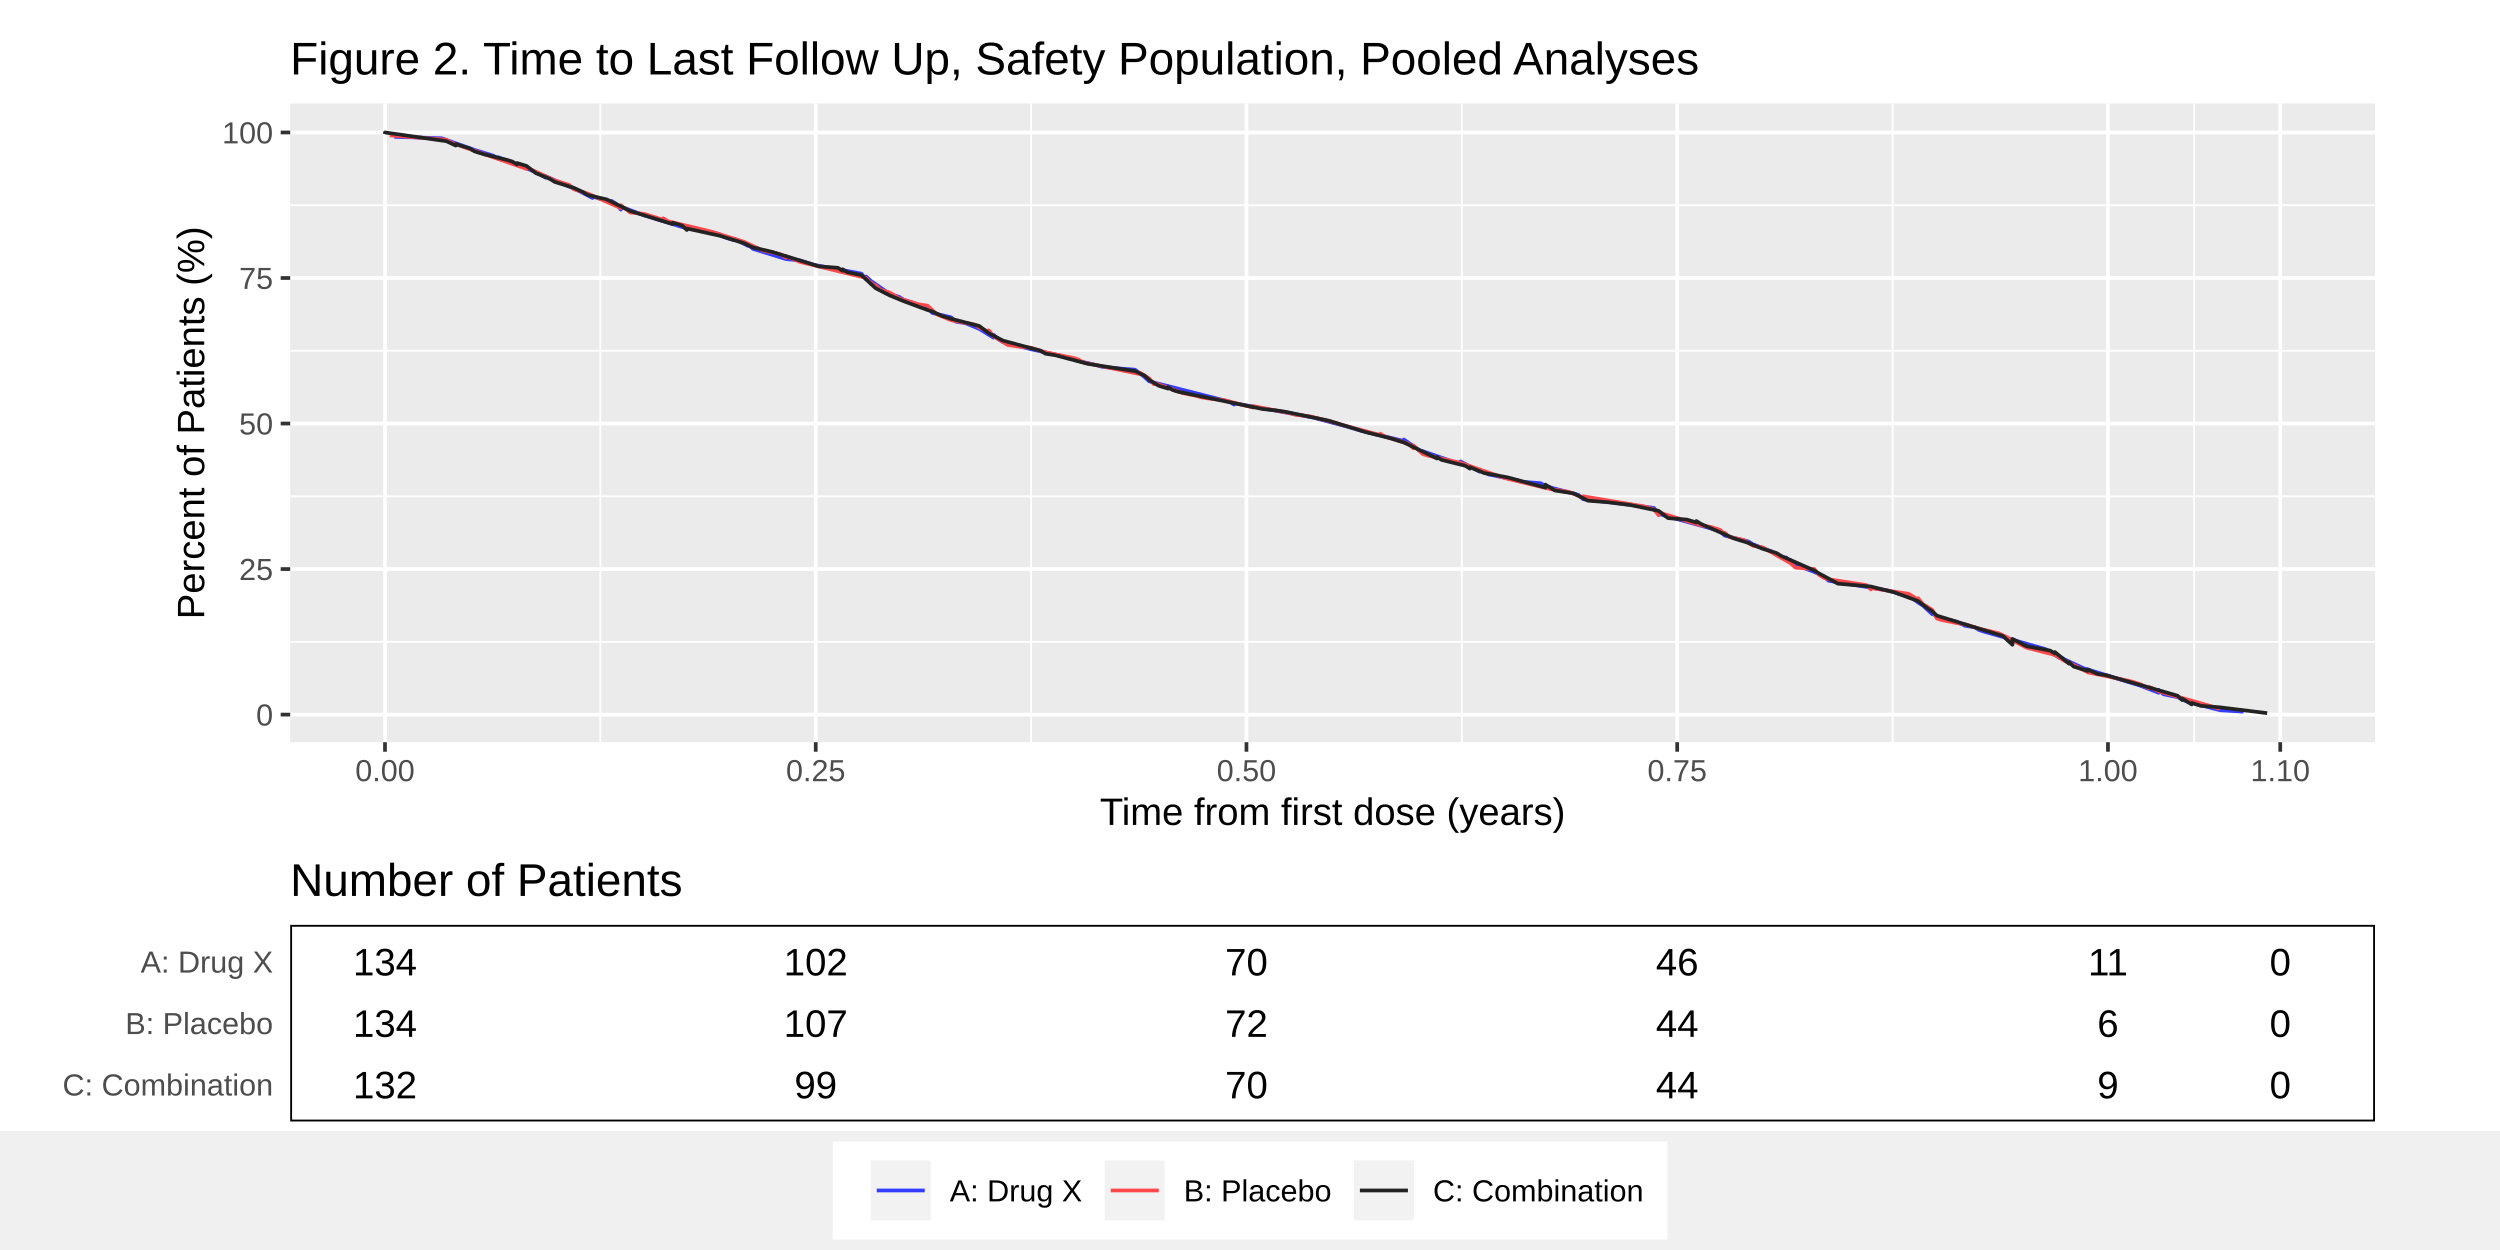
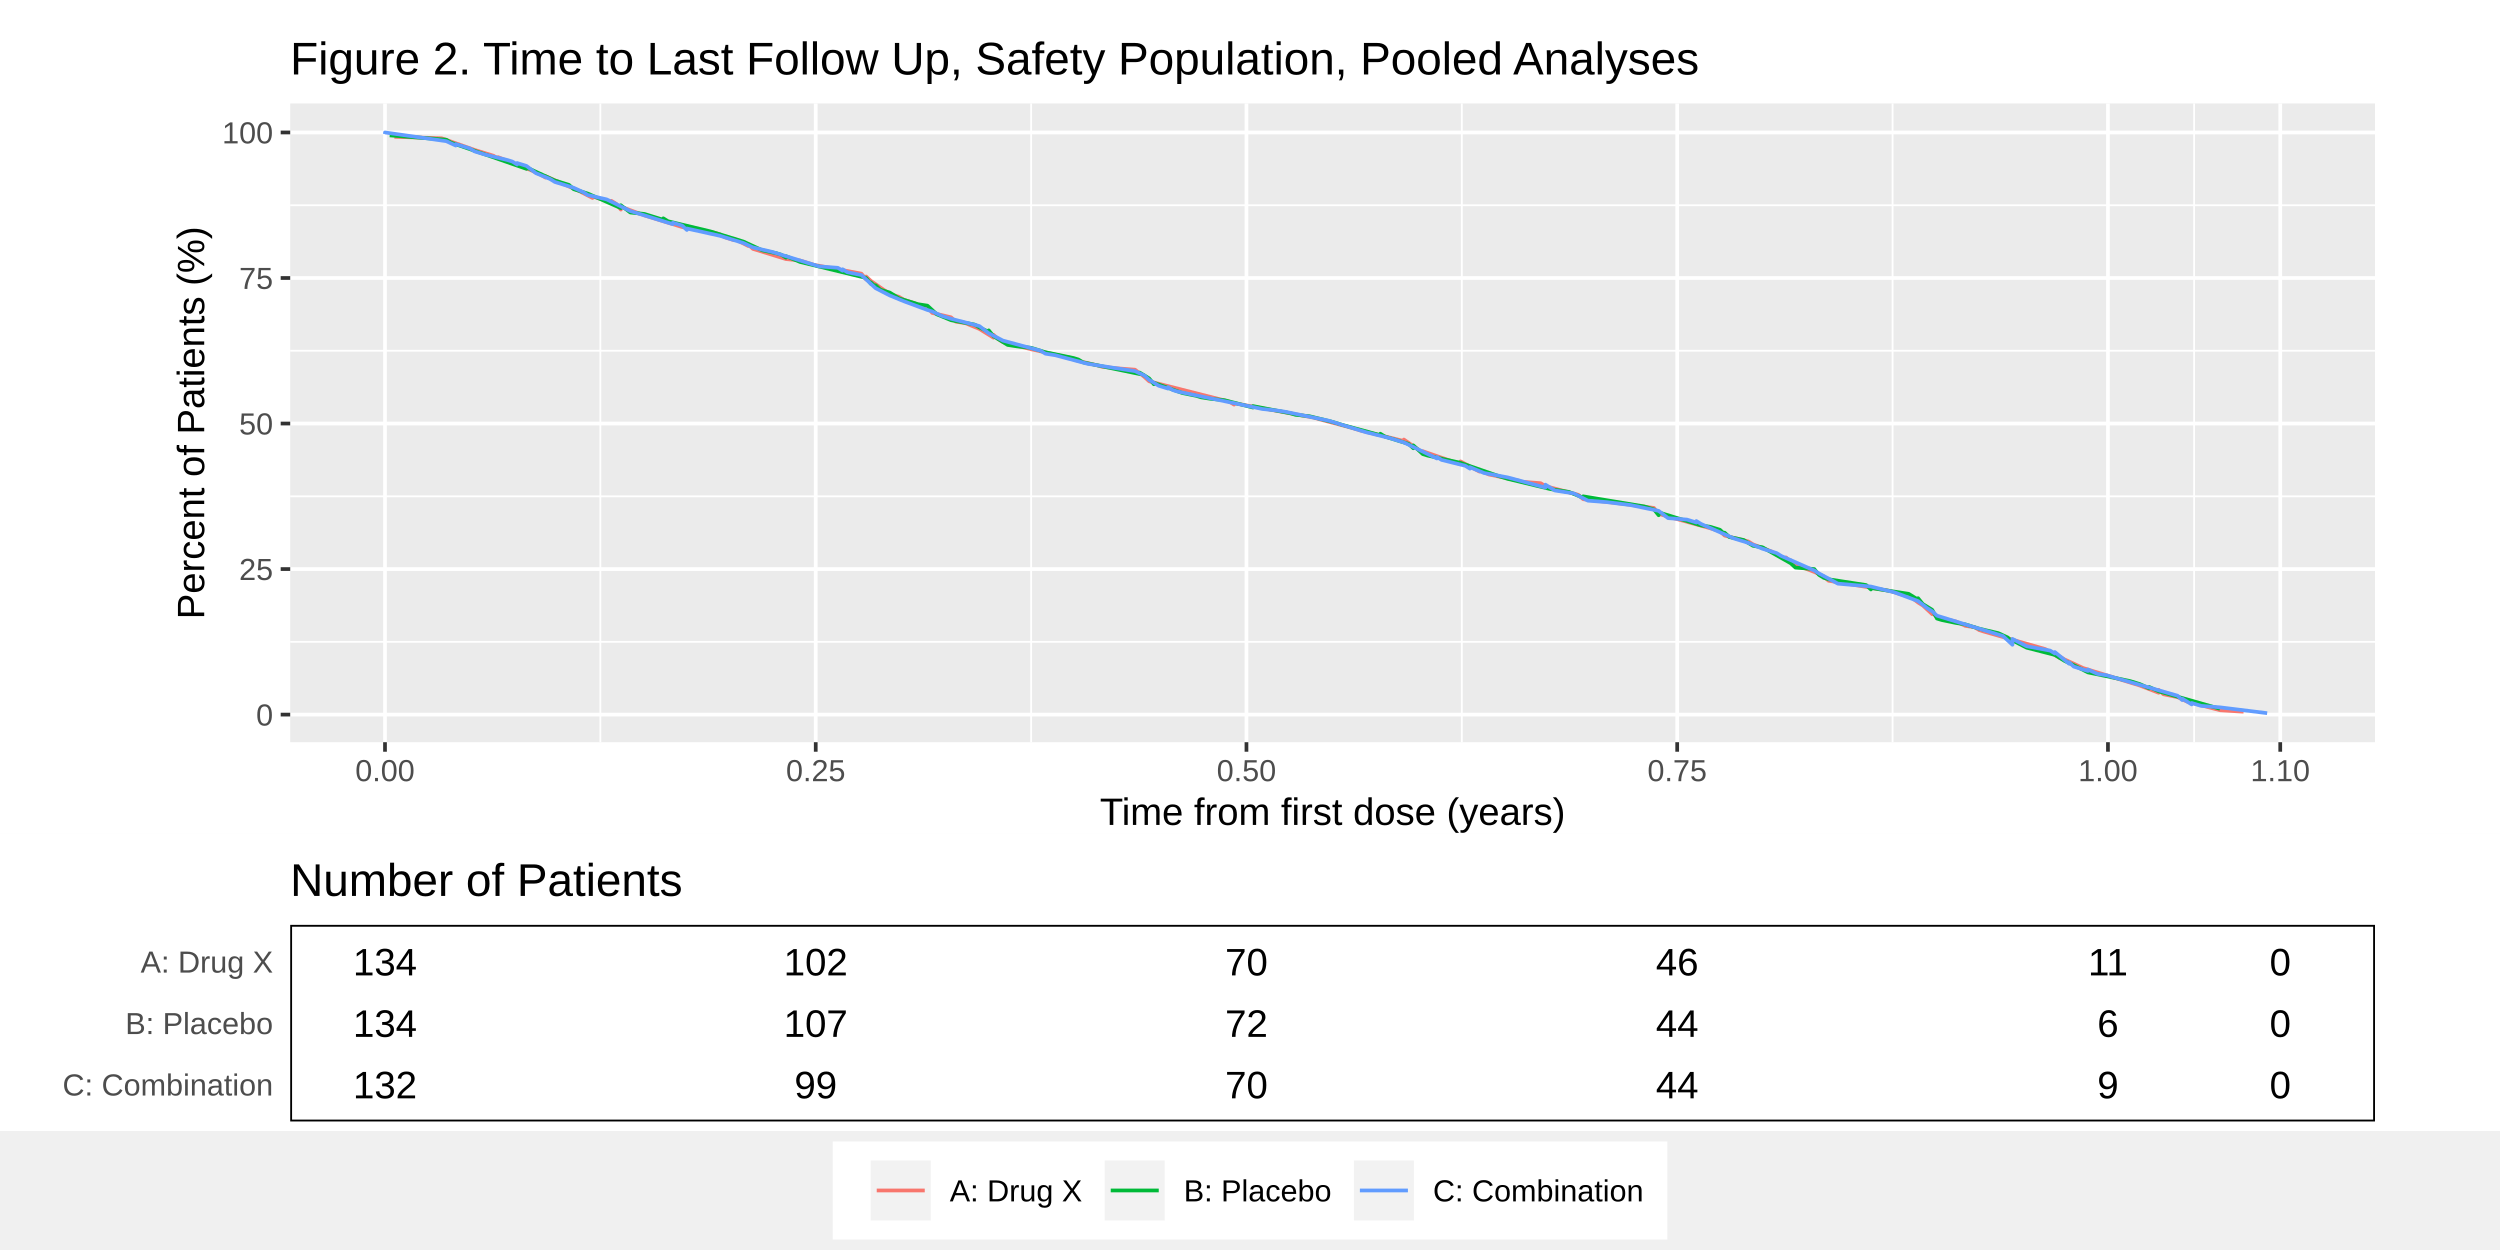
<svg xmlns="http://www.w3.org/2000/svg" class="svglite" width="720.00pt" height="360.00pt" viewBox="0 0 720.00 360.00">
  <defs>
    <style type="text/css">
    .svglite line, .svglite polyline, .svglite polygon, .svglite path, .svglite rect, .svglite circle {
      fill: none;
      stroke: #000000;
      stroke-linecap: round;
      stroke-linejoin: round;
      stroke-miterlimit: 10.00;
    }
    .svglite text {
      white-space: pre;
    }
  </style>
  </defs>
  <rect width="100%" height="100%" style="stroke: none; fill: none;" />
  <defs>
    <clipPath id="cpMC4wMHw3MjAuMDB8MC4wMHwzNjAuMDA=">
      <rect x="0.00" y="0.00" width="720.00" height="360.00" />
    </clipPath>
  </defs>
  <g clip-path="url(#cpMC4wMHw3MjAuMDB8MC4wMHwzNjAuMDA=)">
</g>
  <defs>
    <clipPath id="cpMC4wMHw3MjAuMDB8MC4wMHwyNDAuMDA=">
      <rect x="0.00" y="0.00" width="720.00" height="240.00" />
    </clipPath>
  </defs>
  <g clip-path="url(#cpMC4wMHw3MjAuMDB8MC4wMHwyNDAuMDA=)">
    <rect x="0.00" y="-0" width="720.00" height="240.00" style="stroke-width: 1.07; stroke: #FFFFFF; fill: #FFFFFF;" />
  </g>
  <g clip-path="url(#cpMC4wMHw3MjAuMDB8MC4wMHwzNjAuMDA=)">
</g>
  <defs>
    <clipPath id="cpODMuNTh8Njg0LjAwfDI5Ljc5fDIxMy43NQ==">
      <rect x="83.58" y="29.79" width="600.42" height="183.97" />
    </clipPath>
  </defs>
  <g clip-path="url(#cpODMuNTh8Njg0LjAwfDI5Ljc5fDIxMy43NQ==)">
    <rect x="83.58" y="29.79" width="600.42" height="183.97" style="stroke-width: 1.07; stroke: none; fill: #EBEBEB;" />
    <polyline points="83.58,184.85 684.00,184.85 " style="stroke-width: 0.53; stroke: #FFFFFF; stroke-linecap: butt;" />
    <polyline points="83.58,142.94 684.00,142.94 " style="stroke-width: 0.53; stroke: #FFFFFF; stroke-linecap: butt;" />
    <polyline points="83.58,101.02 684.00,101.02 " style="stroke-width: 0.53; stroke: #FFFFFF; stroke-linecap: butt;" />
    <polyline points="83.58,59.11 684.00,59.11 " style="stroke-width: 0.53; stroke: #FFFFFF; stroke-linecap: butt;" />
    <polyline points="172.90,213.75 172.90,29.79 " style="stroke-width: 0.53; stroke: #FFFFFF; stroke-linecap: butt;" />
    <polyline points="296.96,213.75 296.96,29.79 " style="stroke-width: 0.53; stroke: #FFFFFF; stroke-linecap: butt;" />
    <polyline points="421.01,213.75 421.01,29.79 " style="stroke-width: 0.53; stroke: #FFFFFF; stroke-linecap: butt;" />
    <polyline points="545.06,213.75 545.06,29.79 " style="stroke-width: 0.53; stroke: #FFFFFF; stroke-linecap: butt;" />
    <polyline points="631.90,213.75 631.90,29.79 " style="stroke-width: 0.53; stroke: #FFFFFF; stroke-linecap: butt;" />
    <polyline points="83.58,205.81 684.00,205.81 " style="stroke-width: 1.07; stroke: #FFFFFF; stroke-linecap: butt;" />
    <polyline points="83.58,163.89 684.00,163.89 " style="stroke-width: 1.07; stroke: #FFFFFF; stroke-linecap: butt;" />
    <polyline points="83.58,121.98 684.00,121.98 " style="stroke-width: 1.07; stroke: #FFFFFF; stroke-linecap: butt;" />
    <polyline points="83.58,80.06 684.00,80.06 " style="stroke-width: 1.07; stroke: #FFFFFF; stroke-linecap: butt;" />
    <polyline points="83.58,38.15 684.00,38.15 " style="stroke-width: 1.07; stroke: #FFFFFF; stroke-linecap: butt;" />
    <polyline points="110.88,213.75 110.88,29.79 " style="stroke-width: 1.07; stroke: #FFFFFF; stroke-linecap: butt;" />
    <polyline points="234.93,213.75 234.93,29.79 " style="stroke-width: 1.07; stroke: #FFFFFF; stroke-linecap: butt;" />
    <polyline points="358.98,213.75 358.98,29.79 " style="stroke-width: 1.07; stroke: #FFFFFF; stroke-linecap: butt;" />
    <polyline points="483.03,213.75 483.03,29.79 " style="stroke-width: 1.07; stroke: #FFFFFF; stroke-linecap: butt;" />
    <polyline points="607.09,213.75 607.09,29.79 " style="stroke-width: 1.07; stroke: #FFFFFF; stroke-linecap: butt;" />
    <polyline points="656.71,213.75 656.71,29.79 " style="stroke-width: 1.07; stroke: #FFFFFF; stroke-linecap: butt;" />
-     <polyline points="113.59,39.41 127.18,39.82 136.69,43.18 142.12,44.85 143.48,45.69 143.48,45.27 152.99,49.05 155.71,50.30 157.07,51.14 157.07,50.72 166.58,54.91 170.65,57.01 170.65,56.59 176.09,58.27 176.09,57.85 177.45,58.69 178.80,60.36 178.80,59.52 185.60,62.04 196.46,65.39 205.97,67.07 207.33,67.49 208.69,68.33 211.41,69.17 211.41,68.75 215.48,70.84 215.48,70.42 216.84,71.68 226.35,74.61 230.43,75.03 233.15,75.87 234.50,76.29 248.09,78.81 249.45,80.48 249.45,79.64 250.81,80.90 256.24,84.67 258.96,85.51 260.32,86.35 263.03,87.19 267.11,88.87 267.11,88.45 268.47,90.12 273.90,91.38 275.26,92.64 277.98,93.06 282.05,94.73 286.13,97.25 286.13,96.41 287.49,97.67 288.85,98.51 290.20,98.93 297.00,100.60 306.51,102.70 310.58,103.95 316.02,105.21 317.38,105.63 321.45,106.05 326.89,106.47 329.60,108.57 330.96,109.82 354.06,115.69 355.42,116.53 355.42,116.11 378.51,120.30 379.87,120.72 389.38,123.24 390.74,123.66 392.10,124.07 404.32,127.01 404.32,126.59 409.76,130.36 409.76,129.94 420.63,133.71 420.63,132.88 426.06,135.81 426.06,135.39 428.78,136.65 436.93,138.33 438.29,138.74 443.72,139.16 445.08,140.00 454.59,142.52 455.95,143.77 466.82,145.03 476.33,146.29 477.69,147.97 480.40,148.80 492.63,152.16 495.35,153.00 496.70,154.25 503.50,155.93 504.86,156.77 510.29,158.86 511.65,159.70 514.37,160.96 514.37,160.54 515.72,161.80 515.72,161.38 517.08,163.06 517.08,162.64 522.52,164.73 525.23,165.99 526.59,167.25 529.31,167.67 544.25,170.18 549.69,171.86 549.69,171.44 552.41,173.53 553.76,174.37 556.48,176.89 556.48,176.47 557.84,177.73 563.27,178.98 565.99,180.24 568.71,180.66 570.07,181.50 571.43,181.92 589.09,186.95 593.16,189.46 593.16,189.04 594.52,189.88 599.95,192.40 609.46,195.33 610.82,195.75 613.54,196.59 616.26,197.43 621.69,199.52 621.69,198.68 623.05,199.94 627.13,200.78 629.84,202.04 639.35,204.55 646.15,204.97 " style="stroke-width: 1.07; stroke: #343CFF; stroke-linecap: butt;" />
-     <polyline points="112.23,38.99 128.54,40.24 129.90,41.08 151.63,48.63 151.63,48.21 154.35,49.47 159.78,51.98 162.50,52.82 163.86,53.24 165.22,54.49 169.29,55.75 178.80,59.94 178.80,59.11 181.52,61.20 185.60,61.62 188.31,62.46 191.03,63.30 191.03,62.88 192.39,63.72 204.62,66.65 214.13,69.58 219.56,72.10 223.64,72.94 224.99,73.36 226.35,74.20 226.35,73.78 230.43,75.45 249.45,80.06 250.81,81.74 250.81,81.32 252.17,82.58 252.17,82.16 253.52,83.42 254.88,83.84 256.24,84.25 258.96,85.93 264.39,87.61 267.11,88.03 269.83,90.54 273.90,92.22 280.69,93.48 282.05,94.31 284.77,95.57 284.77,95.15 286.13,96.83 290.20,99.34 292.92,99.76 297.00,100.18 301.07,101.44 309.22,103.12 310.58,103.54 311.94,104.37 328.24,107.73 328.24,107.31 330.96,108.98 332.32,110.66 332.32,110.24 340.47,113.18 344.55,114.01 345.91,114.43 348.62,114.85 352.70,115.27 360.85,117.37 360.85,116.95 371.72,119.04 373.08,119.46 377.15,119.88 383.94,121.56 386.66,122.40 397.53,125.33 397.53,124.91 398.89,125.75 405.68,127.85 407.04,129.10 407.04,128.68 407.04,128.27 408.40,129.52 409.76,130.78 411.12,131.20 420.63,133.30 431.49,137.07 434.21,137.91 446.44,140.84 451.87,141.68 455.95,143.36 455.95,142.94 473.61,145.87 476.33,146.71 477.69,148.39 477.69,147.55 489.91,151.32 492.63,151.74 495.35,152.58 496.70,153.83 496.70,153.41 498.06,154.67 502.14,155.51 504.86,157.19 507.57,157.61 515.72,162.22 517.08,163.47 522.52,163.89 523.88,165.57 525.23,166.41 526.59,166.83 537.46,168.50 538.82,169.76 538.82,169.34 549.69,171.02 552.41,172.70 552.41,172.28 553.76,173.95 555.12,174.79 556.48,175.63 557.84,178.14 559.20,178.56 563.27,179.40 565.99,179.82 570.07,181.08 575.50,182.34 578.22,183.59 579.58,184.85 579.58,184.43 583.65,186.53 591.80,188.62 594.52,190.30 597.24,191.56 601.31,193.65 613.54,196.17 616.26,197.01 618.97,198.26 618.97,197.85 621.69,199.10 639.35,204.13 " style="stroke-width: 1.07; stroke: #FF484B; stroke-linecap: butt;" />
-     <polyline points="110.88,38.57 110.88,38.15 128.54,40.66 131.25,41.92 131.25,41.50 133.97,42.34 135.33,42.76 136.69,43.60 138.05,44.02 139.41,44.44 146.20,46.11 147.56,46.53 148.92,47.37 148.92,46.95 151.63,47.79 154.35,49.88 158.43,51.56 159.78,52.40 163.86,53.66 165.22,54.08 167.94,55.33 169.29,56.17 174.73,57.43 181.52,60.78 193.75,64.55 193.75,64.14 196.46,64.97 197.82,66.23 197.82,65.81 207.33,67.91 214.13,70.00 216.84,71.26 222.28,72.52 235.86,76.71 241.30,77.13 242.66,77.97 242.66,77.55 244.01,78.39 248.09,79.22 252.17,83.00 256.24,85.09 260.32,86.77 267.11,89.28 268.47,89.70 271.19,90.96 273.90,91.80 282.05,93.90 284.77,95.99 288.85,98.09 299.71,101.02 301.07,101.86 303.79,102.28 313.30,104.79 326.89,106.89 329.60,108.15 330.96,109.40 333.68,111.08 336.40,111.92 336.40,111.50 337.75,112.34 339.11,112.76 343.19,113.60 363.57,117.79 367.64,118.21 370.36,118.63 382.59,121.14 385.30,121.98 388.02,122.82 393.45,124.49 400.25,126.17 404.32,127.43 413.83,132.04 413.83,131.62 415.19,132.46 421.98,134.13 423.34,134.97 423.34,134.55 427.42,136.23 434.21,137.49 445.08,140.42 445.08,139.58 447.80,141.26 453.23,142.10 457.31,144.19 462.74,144.61 469.53,145.45 477.69,147.13 480.40,149.22 485.84,149.64 488.55,150.48 488.55,150.06 489.91,150.90 499.42,155.09 503.50,156.35 507.57,158.03 508.93,158.44 511.65,159.28 513.01,160.12 522.52,164.31 523.88,165.15 529.31,168.09 538.82,168.92 545.61,170.60 552.41,173.12 555.12,175.21 556.48,176.05 557.84,177.31 575.50,182.76 576.86,183.17 579.58,185.69 579.58,185.27 579.58,184.01 583.65,186.11 590.44,187.37 591.80,188.20 591.80,187.79 595.88,191.14 595.88,190.72 597.24,191.98 601.31,193.23 601.31,192.82 604.03,194.07 606.75,194.49 608.11,194.91 627.13,200.36 628.48,201.62 628.48,201.20 631.20,202.87 631.20,202.46 633.92,203.29 639.35,203.71 652.94,205.39 " style="stroke-width: 1.07; stroke: #232323; stroke-linecap: butt;" />
+     <polyline points="113.59,39.41 127.18,39.82 136.69,43.18 142.12,44.85 143.48,45.69 143.48,45.27 152.99,49.05 155.71,50.30 157.07,51.14 157.07,50.72 166.58,54.91 170.65,57.01 170.65,56.59 176.09,58.27 176.09,57.85 177.45,58.69 178.80,60.36 178.80,59.52 185.60,62.04 196.46,65.39 205.97,67.07 207.33,67.49 208.69,68.33 211.41,69.17 211.41,68.75 215.48,70.84 215.48,70.42 216.84,71.68 226.35,74.61 230.43,75.03 233.15,75.87 234.50,76.29 248.09,78.81 249.45,80.48 249.45,79.64 250.81,80.90 256.24,84.67 258.96,85.51 260.32,86.35 263.03,87.19 267.11,88.87 267.11,88.45 268.47,90.12 273.90,91.38 275.26,92.64 277.98,93.06 282.05,94.73 286.13,97.25 286.13,96.41 287.49,97.67 288.85,98.51 290.20,98.93 297.00,100.60 306.51,102.70 310.58,103.95 316.02,105.21 317.38,105.63 321.45,106.05 326.89,106.47 329.60,108.57 330.96,109.82 354.06,115.69 355.42,116.53 355.42,116.11 378.51,120.30 379.87,120.72 389.38,123.24 390.74,123.66 392.10,124.07 404.32,127.01 404.32,126.59 409.76,130.36 409.76,129.94 420.63,133.71 420.63,132.88 426.06,135.81 426.06,135.39 428.78,136.65 436.93,138.33 438.29,138.74 443.72,139.16 445.08,140.00 454.59,142.52 455.95,143.77 466.82,145.03 476.33,146.29 477.69,147.97 480.40,148.80 492.63,152.16 495.35,153.00 496.70,154.25 503.50,155.93 504.86,156.77 510.29,158.86 511.65,159.70 514.37,160.96 514.37,160.54 515.72,161.80 515.72,161.38 517.08,163.06 517.08,162.64 522.52,164.73 525.23,165.99 526.59,167.25 529.31,167.67 544.25,170.18 549.69,171.86 549.69,171.44 552.41,173.53 553.76,174.37 556.48,176.89 556.48,176.47 557.84,177.73 563.27,178.98 565.99,180.24 568.71,180.66 570.07,181.50 571.43,181.92 589.09,186.95 593.16,189.46 593.16,189.04 594.52,189.88 599.95,192.40 609.46,195.33 610.82,195.75 613.54,196.59 616.26,197.43 621.69,199.52 621.69,198.68 623.05,199.94 627.13,200.78 629.84,202.04 639.35,204.55 646.15,204.97 " style="stroke-width: 1.07; stroke: #F8766D; stroke-linecap: butt;" />
+     <polyline points="112.23,38.99 128.54,40.24 129.90,41.08 151.63,48.63 151.63,48.21 154.35,49.47 159.78,51.98 162.50,52.82 163.86,53.24 165.22,54.49 169.29,55.75 178.80,59.94 178.80,59.11 181.52,61.20 185.60,61.62 188.31,62.46 191.03,63.30 191.03,62.88 192.39,63.72 204.62,66.65 214.13,69.58 219.56,72.10 223.64,72.94 224.99,73.36 226.35,74.20 226.35,73.78 230.43,75.45 249.45,80.06 250.81,81.74 250.81,81.32 252.17,82.58 252.17,82.16 253.52,83.42 254.88,83.84 256.24,84.25 258.96,85.93 264.39,87.61 267.11,88.03 269.83,90.54 273.90,92.22 280.69,93.48 282.05,94.31 284.77,95.57 284.77,95.15 286.13,96.83 290.20,99.34 292.92,99.76 297.00,100.18 301.07,101.44 309.22,103.12 310.58,103.54 311.94,104.37 328.24,107.73 328.24,107.31 330.96,108.98 332.32,110.66 332.32,110.24 340.47,113.18 344.55,114.01 345.91,114.43 348.62,114.85 352.70,115.27 360.85,117.37 360.85,116.95 371.72,119.04 373.08,119.46 377.15,119.88 383.94,121.56 386.66,122.40 397.53,125.33 397.53,124.91 398.89,125.75 405.68,127.85 407.04,129.10 407.04,128.68 407.04,128.27 408.40,129.52 409.76,130.78 411.12,131.20 420.63,133.30 431.49,137.07 434.21,137.91 446.44,140.84 451.87,141.68 455.95,143.36 455.95,142.94 473.61,145.87 476.33,146.71 477.69,148.39 477.69,147.55 489.91,151.32 492.63,151.74 495.35,152.58 496.70,153.83 496.70,153.41 498.06,154.67 502.14,155.51 504.86,157.19 507.57,157.61 515.72,162.22 517.08,163.47 522.52,163.89 523.88,165.57 525.23,166.41 526.59,166.83 537.46,168.50 538.82,169.76 538.82,169.34 549.69,171.02 552.41,172.70 552.41,172.28 553.76,173.95 555.12,174.79 556.48,175.63 557.84,178.14 559.20,178.56 563.27,179.40 565.99,179.82 570.07,181.08 575.50,182.34 578.22,183.59 579.58,184.85 579.58,184.43 583.65,186.53 591.80,188.62 594.52,190.30 597.24,191.56 601.31,193.65 613.54,196.17 616.26,197.01 618.97,198.26 618.97,197.85 621.69,199.10 639.35,204.13 " style="stroke-width: 1.07; stroke: #00BA38; stroke-linecap: butt;" />
+     <polyline points="110.88,38.57 110.88,38.15 128.54,40.66 131.25,41.92 131.25,41.50 133.97,42.34 135.33,42.76 136.69,43.60 138.05,44.02 139.41,44.44 146.20,46.11 147.56,46.53 148.92,47.37 148.92,46.95 151.63,47.79 154.35,49.88 158.43,51.56 159.78,52.40 163.86,53.66 165.22,54.08 167.94,55.33 169.29,56.17 174.73,57.43 181.52,60.78 193.75,64.55 193.75,64.14 196.46,64.97 197.82,66.23 197.82,65.81 207.33,67.91 214.13,70.00 216.84,71.26 222.28,72.52 235.86,76.71 241.30,77.13 242.66,77.97 242.66,77.55 244.01,78.39 248.09,79.22 252.17,83.00 256.24,85.09 260.32,86.77 267.11,89.28 268.47,89.70 271.19,90.96 273.90,91.80 282.05,93.90 284.77,95.99 288.85,98.09 299.71,101.02 301.07,101.86 303.79,102.28 313.30,104.79 326.89,106.89 329.60,108.15 330.96,109.40 333.68,111.08 336.40,111.92 336.40,111.50 337.75,112.34 339.11,112.76 343.19,113.60 363.57,117.79 367.64,118.21 370.36,118.63 382.59,121.14 385.30,121.98 388.02,122.82 393.45,124.49 400.25,126.17 404.32,127.43 413.83,132.04 413.83,131.62 415.19,132.46 421.98,134.13 423.34,134.97 423.34,134.55 427.42,136.23 434.21,137.49 445.08,140.42 445.08,139.58 447.80,141.26 453.23,142.10 457.31,144.19 462.74,144.61 469.53,145.45 477.69,147.13 480.40,149.22 485.84,149.64 488.55,150.48 488.55,150.06 489.91,150.90 499.42,155.09 503.50,156.35 507.57,158.03 508.93,158.44 511.65,159.28 513.01,160.12 522.52,164.31 523.88,165.15 529.31,168.09 538.82,168.92 545.61,170.60 552.41,173.12 555.12,175.21 556.48,176.05 557.84,177.31 575.50,182.76 576.86,183.17 579.58,185.69 579.58,185.27 579.58,184.01 583.65,186.11 590.44,187.37 591.80,188.20 591.80,187.79 595.88,191.14 595.88,190.72 597.24,191.98 601.31,193.23 601.31,192.82 604.03,194.07 606.75,194.49 608.11,194.91 627.13,200.36 628.48,201.62 628.48,201.20 631.20,202.87 631.20,202.46 633.92,203.29 639.35,203.71 652.94,205.39 " style="stroke-width: 1.07; stroke: #619CFF; stroke-linecap: butt;" />
  </g>
  <g clip-path="url(#cpMC4wMHw3MjAuMDB8MC4wMHwzNjAuMDA=)">
    <text x="78.65" y="208.96" text-anchor="end" style="font-size: 8.80px;fill: #4D4D4D; font-family: &quot;Arial&quot;;" textLength="4.90px" lengthAdjust="spacingAndGlyphs">0</text>
    <text x="78.65" y="167.04" text-anchor="end" style="font-size: 8.80px;fill: #4D4D4D; font-family: &quot;Arial&quot;;" textLength="9.79px" lengthAdjust="spacingAndGlyphs">25</text>
    <text x="78.65" y="125.13" text-anchor="end" style="font-size: 8.80px;fill: #4D4D4D; font-family: &quot;Arial&quot;;" textLength="9.79px" lengthAdjust="spacingAndGlyphs">50</text>
    <text x="78.65" y="83.21" text-anchor="end" style="font-size: 8.80px;fill: #4D4D4D; font-family: &quot;Arial&quot;;" textLength="9.79px" lengthAdjust="spacingAndGlyphs">75</text>
    <text x="78.65" y="41.30" text-anchor="end" style="font-size: 8.80px;fill: #4D4D4D; font-family: &quot;Arial&quot;;" textLength="14.69px" lengthAdjust="spacingAndGlyphs">100</text>
    <polyline points="80.84,205.81 83.58,205.81 " style="stroke-width: 1.07; stroke: #333333; stroke-linecap: butt;" />
    <polyline points="80.84,163.89 83.58,163.89 " style="stroke-width: 1.07; stroke: #333333; stroke-linecap: butt;" />
    <polyline points="80.84,121.98 83.58,121.98 " style="stroke-width: 1.07; stroke: #333333; stroke-linecap: butt;" />
    <polyline points="80.84,80.06 83.58,80.06 " style="stroke-width: 1.07; stroke: #333333; stroke-linecap: butt;" />
    <polyline points="80.84,38.15 83.58,38.15 " style="stroke-width: 1.07; stroke: #333333; stroke-linecap: butt;" />
    <polyline points="110.88,216.49 110.88,213.75 " style="stroke-width: 1.07; stroke: #333333; stroke-linecap: butt;" />
    <polyline points="234.93,216.49 234.93,213.75 " style="stroke-width: 1.07; stroke: #333333; stroke-linecap: butt;" />
    <polyline points="358.98,216.49 358.98,213.75 " style="stroke-width: 1.07; stroke: #333333; stroke-linecap: butt;" />
    <polyline points="483.03,216.49 483.03,213.75 " style="stroke-width: 1.07; stroke: #333333; stroke-linecap: butt;" />
    <polyline points="607.09,216.49 607.09,213.75 " style="stroke-width: 1.07; stroke: #333333; stroke-linecap: butt;" />
    <polyline points="656.71,216.49 656.71,213.75 " style="stroke-width: 1.07; stroke: #333333; stroke-linecap: butt;" />
    <text x="110.88" y="224.98" text-anchor="middle" style="font-size: 8.80px;fill: #4D4D4D; font-family: &quot;Arial&quot;;" textLength="17.14px" lengthAdjust="spacingAndGlyphs">0.00</text>
    <text x="234.93" y="224.98" text-anchor="middle" style="font-size: 8.80px;fill: #4D4D4D; font-family: &quot;Arial&quot;;" textLength="17.14px" lengthAdjust="spacingAndGlyphs">0.25</text>
    <text x="358.98" y="224.98" text-anchor="middle" style="font-size: 8.80px;fill: #4D4D4D; font-family: &quot;Arial&quot;;" textLength="17.14px" lengthAdjust="spacingAndGlyphs">0.50</text>
    <text x="483.03" y="224.98" text-anchor="middle" style="font-size: 8.80px;fill: #4D4D4D; font-family: &quot;Arial&quot;;" textLength="17.14px" lengthAdjust="spacingAndGlyphs">0.75</text>
    <text x="607.09" y="224.98" text-anchor="middle" style="font-size: 8.80px;fill: #4D4D4D; font-family: &quot;Arial&quot;;" textLength="17.14px" lengthAdjust="spacingAndGlyphs">1.00</text>
    <text x="656.71" y="224.98" text-anchor="middle" style="font-size: 8.80px;fill: #4D4D4D; font-family: &quot;Arial&quot;;" textLength="17.14px" lengthAdjust="spacingAndGlyphs">1.10</text>
    <text x="383.79" y="237.58" text-anchor="middle" style="font-size: 11.00px; font-family: &quot;Arial&quot;;" textLength="134.11px" lengthAdjust="spacingAndGlyphs">Time from first dose (years)</text>
    <text transform="translate(58.81,121.77) rotate(-90)" text-anchor="middle" style="font-size: 11.00px; font-family: &quot;Arial&quot;;" textLength="113.16px" lengthAdjust="spacingAndGlyphs">Percent of Patients (%)</text>
    <text x="83.58" y="21.45" style="font-size: 13.20px; font-family: &quot;Arial&quot;;" textLength="405.48px" lengthAdjust="spacingAndGlyphs">Figure 2. Time to Last Follow Up, Safety Population, Pooled Analyses</text>
  </g>
  <defs>
    <clipPath id="cpMC4wMHw3MjAuMDB8MjQwLjAwfDMyNS43MQ==">
      <rect x="0.00" y="240.00" width="720.00" height="85.71" />
    </clipPath>
  </defs>
  <g clip-path="url(#cpMC4wMHw3MjAuMDB8MjQwLjAwfDMyNS43MQ==)">
    <rect x="0.00" y="240.00" width="720.00" height="85.71" style="stroke-width: 1.07; stroke: #FFFFFF; fill: #FFFFFF;" />
  </g>
  <g clip-path="url(#cpMC4wMHw3MjAuMDB8MC4wMHwzNjAuMDA=)">
</g>
  <defs>
    <clipPath id="cpODMuNTh8Njg0LjAwfDI2Ni4zNnwzMjIuOTc=">
      <rect x="83.58" y="266.36" width="600.42" height="56.62" />
    </clipPath>
  </defs>
  <g clip-path="url(#cpODMuNTh8Njg0LjAwfDI2Ni4zNnwzMjIuOTc=)">
    <polyline points="172.90,322.97 172.90,266.36 " style="stroke-width: 0.53; stroke: #FFFFFF; stroke-linecap: butt;" />
    <polyline points="296.96,322.97 296.96,266.36 " style="stroke-width: 0.53; stroke: #FFFFFF; stroke-linecap: butt;" />
    <polyline points="421.01,322.97 421.01,266.36 " style="stroke-width: 0.53; stroke: #FFFFFF; stroke-linecap: butt;" />
    <polyline points="545.06,322.97 545.06,266.36 " style="stroke-width: 0.53; stroke: #FFFFFF; stroke-linecap: butt;" />
    <polyline points="631.90,322.97 631.90,266.36 " style="stroke-width: 0.53; stroke: #FFFFFF; stroke-linecap: butt;" />
    <polyline points="83.58,312.36 684.00,312.36 " style="stroke-width: 1.07; stroke: #FFFFFF; stroke-linecap: butt;" />
    <polyline points="83.58,294.67 684.00,294.67 " style="stroke-width: 1.07; stroke: #FFFFFF; stroke-linecap: butt;" />
    <polyline points="83.58,276.97 684.00,276.97 " style="stroke-width: 1.07; stroke: #FFFFFF; stroke-linecap: butt;" />
    <polyline points="110.88,322.97 110.88,266.36 " style="stroke-width: 1.07; stroke: #FFFFFF; stroke-linecap: butt;" />
    <polyline points="234.93,322.97 234.93,266.36 " style="stroke-width: 1.07; stroke: #FFFFFF; stroke-linecap: butt;" />
    <polyline points="358.98,322.97 358.98,266.36 " style="stroke-width: 1.07; stroke: #FFFFFF; stroke-linecap: butt;" />
    <polyline points="483.03,322.97 483.03,266.36 " style="stroke-width: 1.07; stroke: #FFFFFF; stroke-linecap: butt;" />
    <polyline points="607.09,322.97 607.09,266.36 " style="stroke-width: 1.07; stroke: #FFFFFF; stroke-linecap: butt;" />
    <polyline points="656.71,322.97 656.71,266.36 " style="stroke-width: 1.07; stroke: #FFFFFF; stroke-linecap: butt;" />
    <text x="110.88" y="316.31" text-anchor="middle" style="font-size: 11.04px; font-family: &quot;Arial&quot;;" textLength="18.40px" lengthAdjust="spacingAndGlyphs">132</text>
    <text x="234.93" y="316.31" text-anchor="middle" style="font-size: 11.04px; font-family: &quot;Arial&quot;;" textLength="12.27px" lengthAdjust="spacingAndGlyphs">99</text>
    <text x="358.98" y="316.31" text-anchor="middle" style="font-size: 11.04px; font-family: &quot;Arial&quot;;" textLength="12.27px" lengthAdjust="spacingAndGlyphs">70</text>
    <text x="483.03" y="316.31" text-anchor="middle" style="font-size: 11.04px; font-family: &quot;Arial&quot;;" textLength="12.27px" lengthAdjust="spacingAndGlyphs">44</text>
    <text x="607.09" y="316.31" text-anchor="middle" style="font-size: 11.04px; font-family: &quot;Arial&quot;;" textLength="6.13px" lengthAdjust="spacingAndGlyphs">9</text>
    <text x="656.71" y="316.31" text-anchor="middle" style="font-size: 11.04px; font-family: &quot;Arial&quot;;" textLength="6.13px" lengthAdjust="spacingAndGlyphs">0</text>
    <text x="110.88" y="298.62" text-anchor="middle" style="font-size: 11.04px; font-family: &quot;Arial&quot;;" textLength="18.40px" lengthAdjust="spacingAndGlyphs">134</text>
    <text x="234.93" y="298.62" text-anchor="middle" style="font-size: 11.04px; font-family: &quot;Arial&quot;;" textLength="18.40px" lengthAdjust="spacingAndGlyphs">107</text>
    <text x="358.98" y="298.62" text-anchor="middle" style="font-size: 11.04px; font-family: &quot;Arial&quot;;" textLength="12.27px" lengthAdjust="spacingAndGlyphs">72</text>
    <text x="483.03" y="298.62" text-anchor="middle" style="font-size: 11.04px; font-family: &quot;Arial&quot;;" textLength="12.27px" lengthAdjust="spacingAndGlyphs">44</text>
    <text x="607.09" y="298.62" text-anchor="middle" style="font-size: 11.04px; font-family: &quot;Arial&quot;;" textLength="6.13px" lengthAdjust="spacingAndGlyphs">6</text>
    <text x="656.71" y="298.62" text-anchor="middle" style="font-size: 11.04px; font-family: &quot;Arial&quot;;" textLength="6.13px" lengthAdjust="spacingAndGlyphs">0</text>
    <text x="110.88" y="280.92" text-anchor="middle" style="font-size: 11.04px; font-family: &quot;Arial&quot;;" textLength="18.40px" lengthAdjust="spacingAndGlyphs">134</text>
    <text x="234.93" y="280.92" text-anchor="middle" style="font-size: 11.04px; font-family: &quot;Arial&quot;;" textLength="18.40px" lengthAdjust="spacingAndGlyphs">102</text>
    <text x="358.98" y="280.92" text-anchor="middle" style="font-size: 11.04px; font-family: &quot;Arial&quot;;" textLength="12.27px" lengthAdjust="spacingAndGlyphs">70</text>
    <text x="483.03" y="280.92" text-anchor="middle" style="font-size: 11.04px; font-family: &quot;Arial&quot;;" textLength="12.27px" lengthAdjust="spacingAndGlyphs">46</text>
    <text x="607.09" y="280.92" text-anchor="middle" style="font-size: 11.04px; font-family: &quot;Arial&quot;;" textLength="11.45px" lengthAdjust="spacingAndGlyphs">11</text>
    <text x="656.71" y="280.92" text-anchor="middle" style="font-size: 11.04px; font-family: &quot;Arial&quot;;" textLength="6.13px" lengthAdjust="spacingAndGlyphs">0</text>
    <rect x="83.58" y="266.36" width="600.42" height="56.62" style="stroke-width: 1.07;" />
  </g>
  <g clip-path="url(#cpMC4wMHw3MjAuMDB8MC4wMHwzNjAuMDA=)">
    <text x="78.65" y="315.51" text-anchor="end" style="font-size: 8.80px;fill: #4D4D4D; font-family: &quot;Arial&quot;;" textLength="60.65px" lengthAdjust="spacingAndGlyphs">C: Combination</text>
    <text x="78.65" y="297.82" text-anchor="end" style="font-size: 8.80px;fill: #4D4D4D; font-family: &quot;Arial&quot;;" textLength="42.57px" lengthAdjust="spacingAndGlyphs">B: Placebo</text>
    <text x="78.65" y="280.12" text-anchor="end" style="font-size: 8.80px;fill: #4D4D4D; font-family: &quot;Arial&quot;;" textLength="38.15px" lengthAdjust="spacingAndGlyphs">A: Drug X</text>
    <text x="83.58" y="258.02" style="font-size: 13.20px; font-family: &quot;Arial&quot;;" textLength="112.91px" lengthAdjust="spacingAndGlyphs">Number of Patients</text>
    <rect x="239.82" y="328.74" width="240.37" height="28.24" style="stroke-width: 1.07; stroke: none; fill: #FFFFFF;" />
    <rect x="250.77" y="334.22" width="17.28" height="17.28" style="stroke-width: 1.07; stroke: none; fill: #F2F2F2;" />
-     <line x1="252.50" y1="342.86" x2="266.33" y2="342.86" style="stroke-width: 1.07; stroke: #343CFF; stroke-linecap: butt;" />
+     <line x1="252.50" y1="342.86" x2="266.33" y2="342.86" style="stroke-width: 1.07; stroke: #F8766D; stroke-linecap: butt;" />
    <rect x="318.16" y="334.22" width="17.28" height="17.28" style="stroke-width: 1.07; stroke: none; fill: #F2F2F2;" />
-     <line x1="319.89" y1="342.86" x2="333.72" y2="342.86" style="stroke-width: 1.07; stroke: #FF484B; stroke-linecap: butt;" />
+     <line x1="319.89" y1="342.86" x2="333.72" y2="342.86" style="stroke-width: 1.07; stroke: #00BA38; stroke-linecap: butt;" />
    <rect x="389.93" y="334.22" width="17.28" height="17.28" style="stroke-width: 1.07; stroke: none; fill: #F2F2F2;" />
-     <line x1="391.65" y1="342.86" x2="405.48" y2="342.86" style="stroke-width: 1.07; stroke: #232323; stroke-linecap: butt;" />
+     <line x1="391.65" y1="342.86" x2="405.48" y2="342.86" style="stroke-width: 1.07; stroke: #619CFF; stroke-linecap: butt;" />
    <text x="273.53" y="346.01" style="font-size: 8.80px; font-family: &quot;Arial&quot;;" textLength="38.15px" lengthAdjust="spacingAndGlyphs">A: Drug X</text>
    <text x="340.92" y="346.01" style="font-size: 8.80px; font-family: &quot;Arial&quot;;" textLength="42.57px" lengthAdjust="spacingAndGlyphs">B: Placebo</text>
    <text x="412.69" y="346.01" style="font-size: 8.80px; font-family: &quot;Arial&quot;;" textLength="60.65px" lengthAdjust="spacingAndGlyphs">C: Combination</text>
  </g>
</svg>
